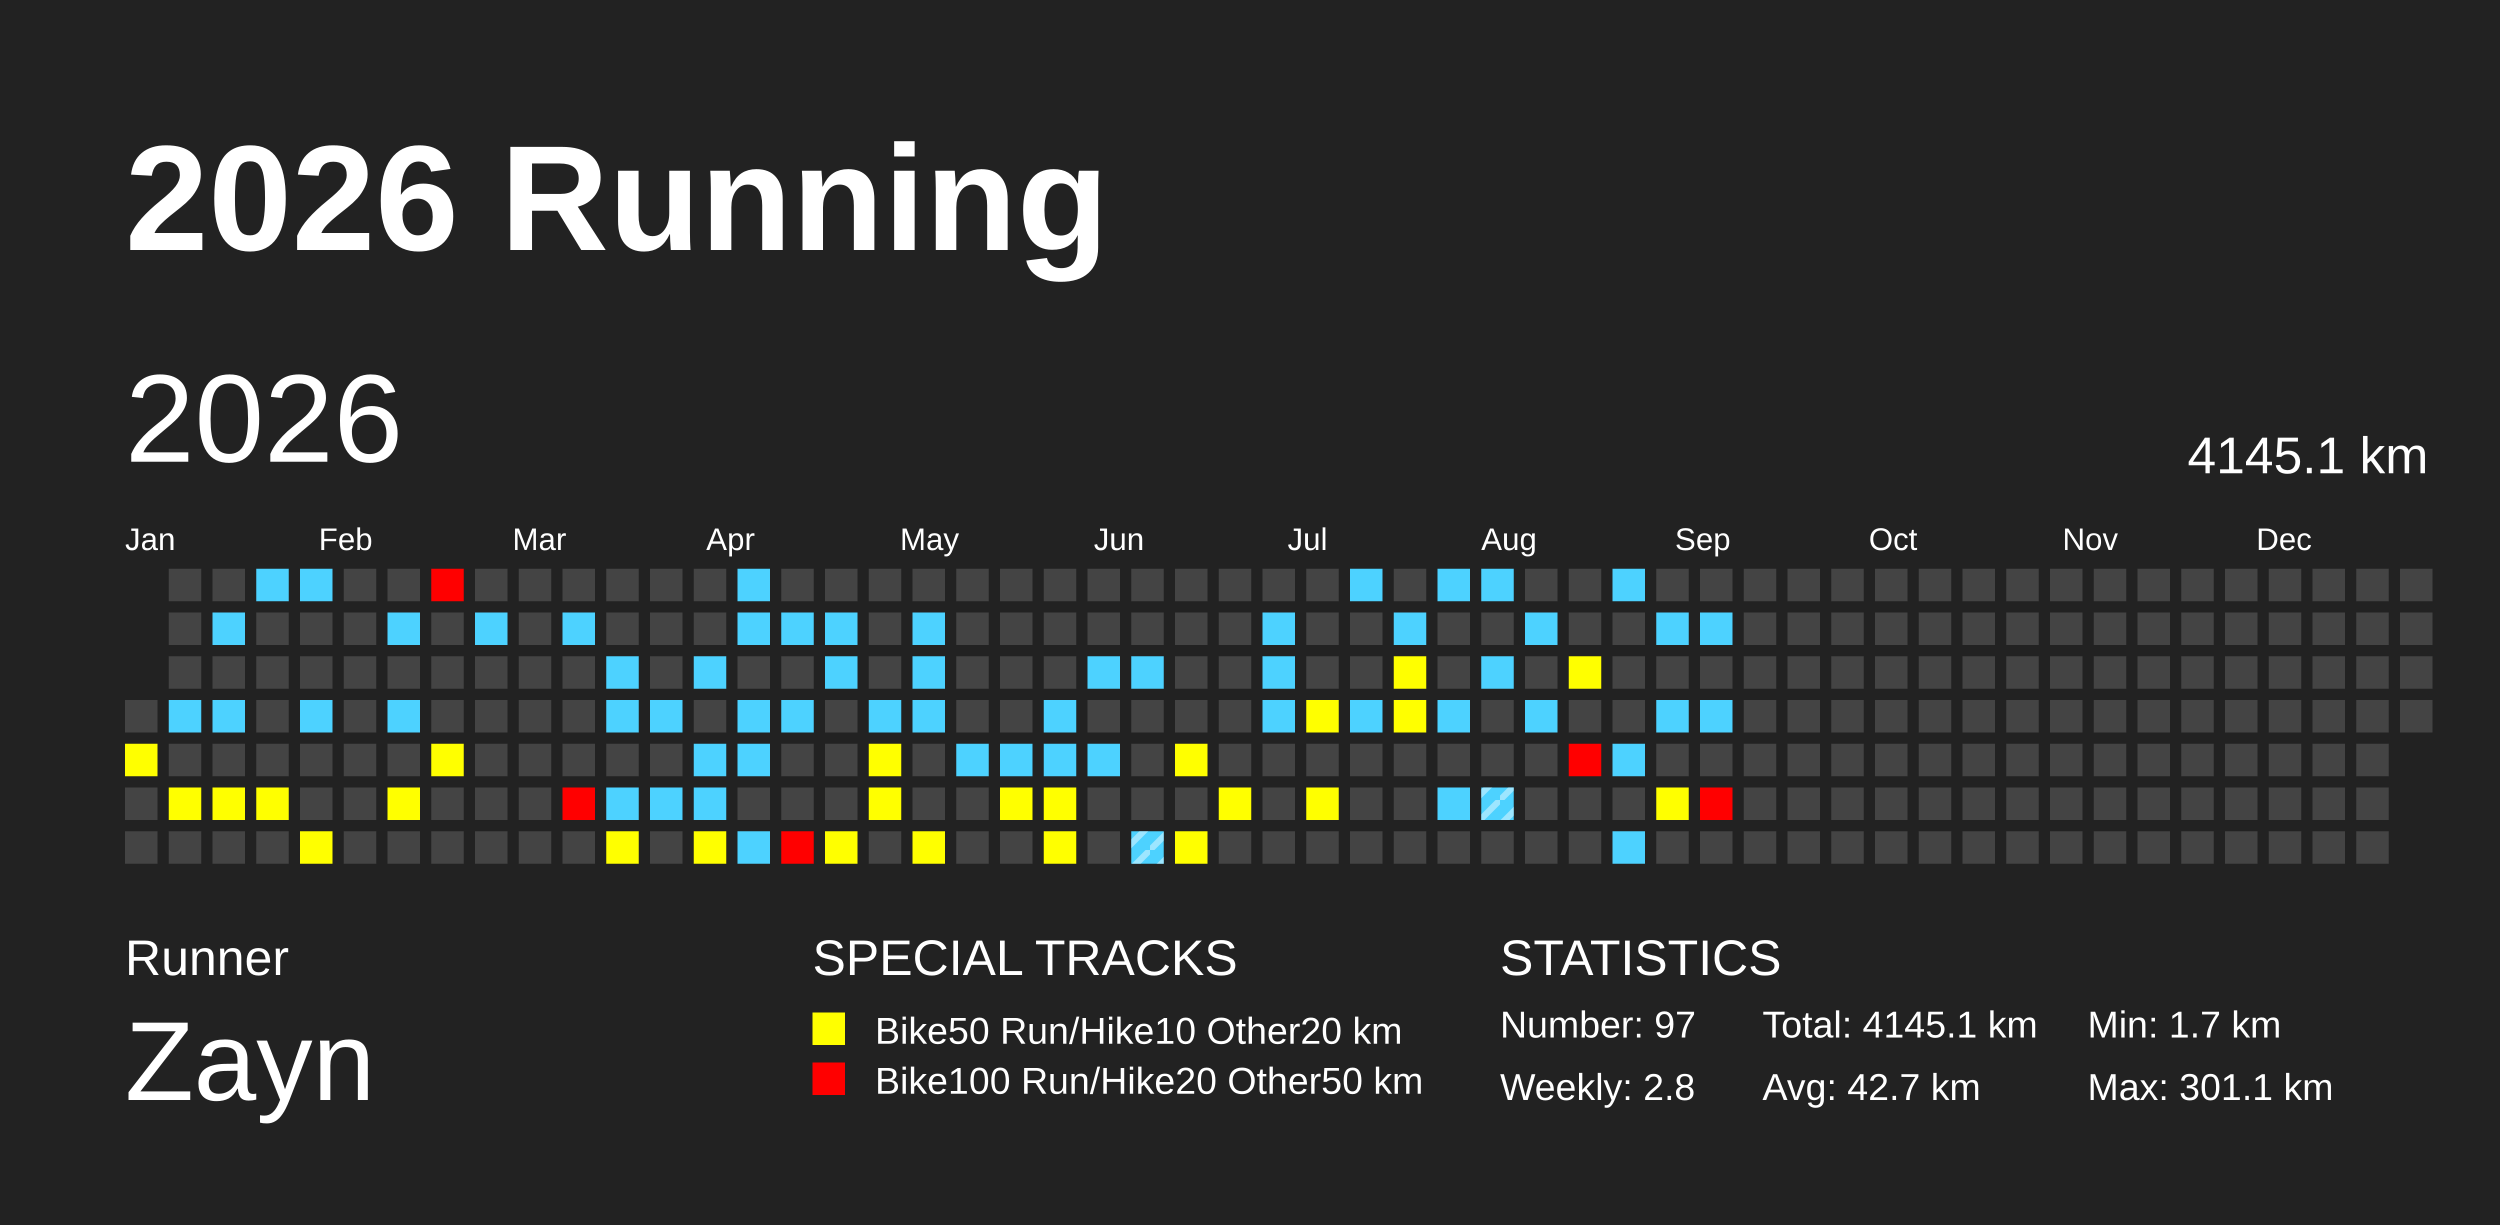
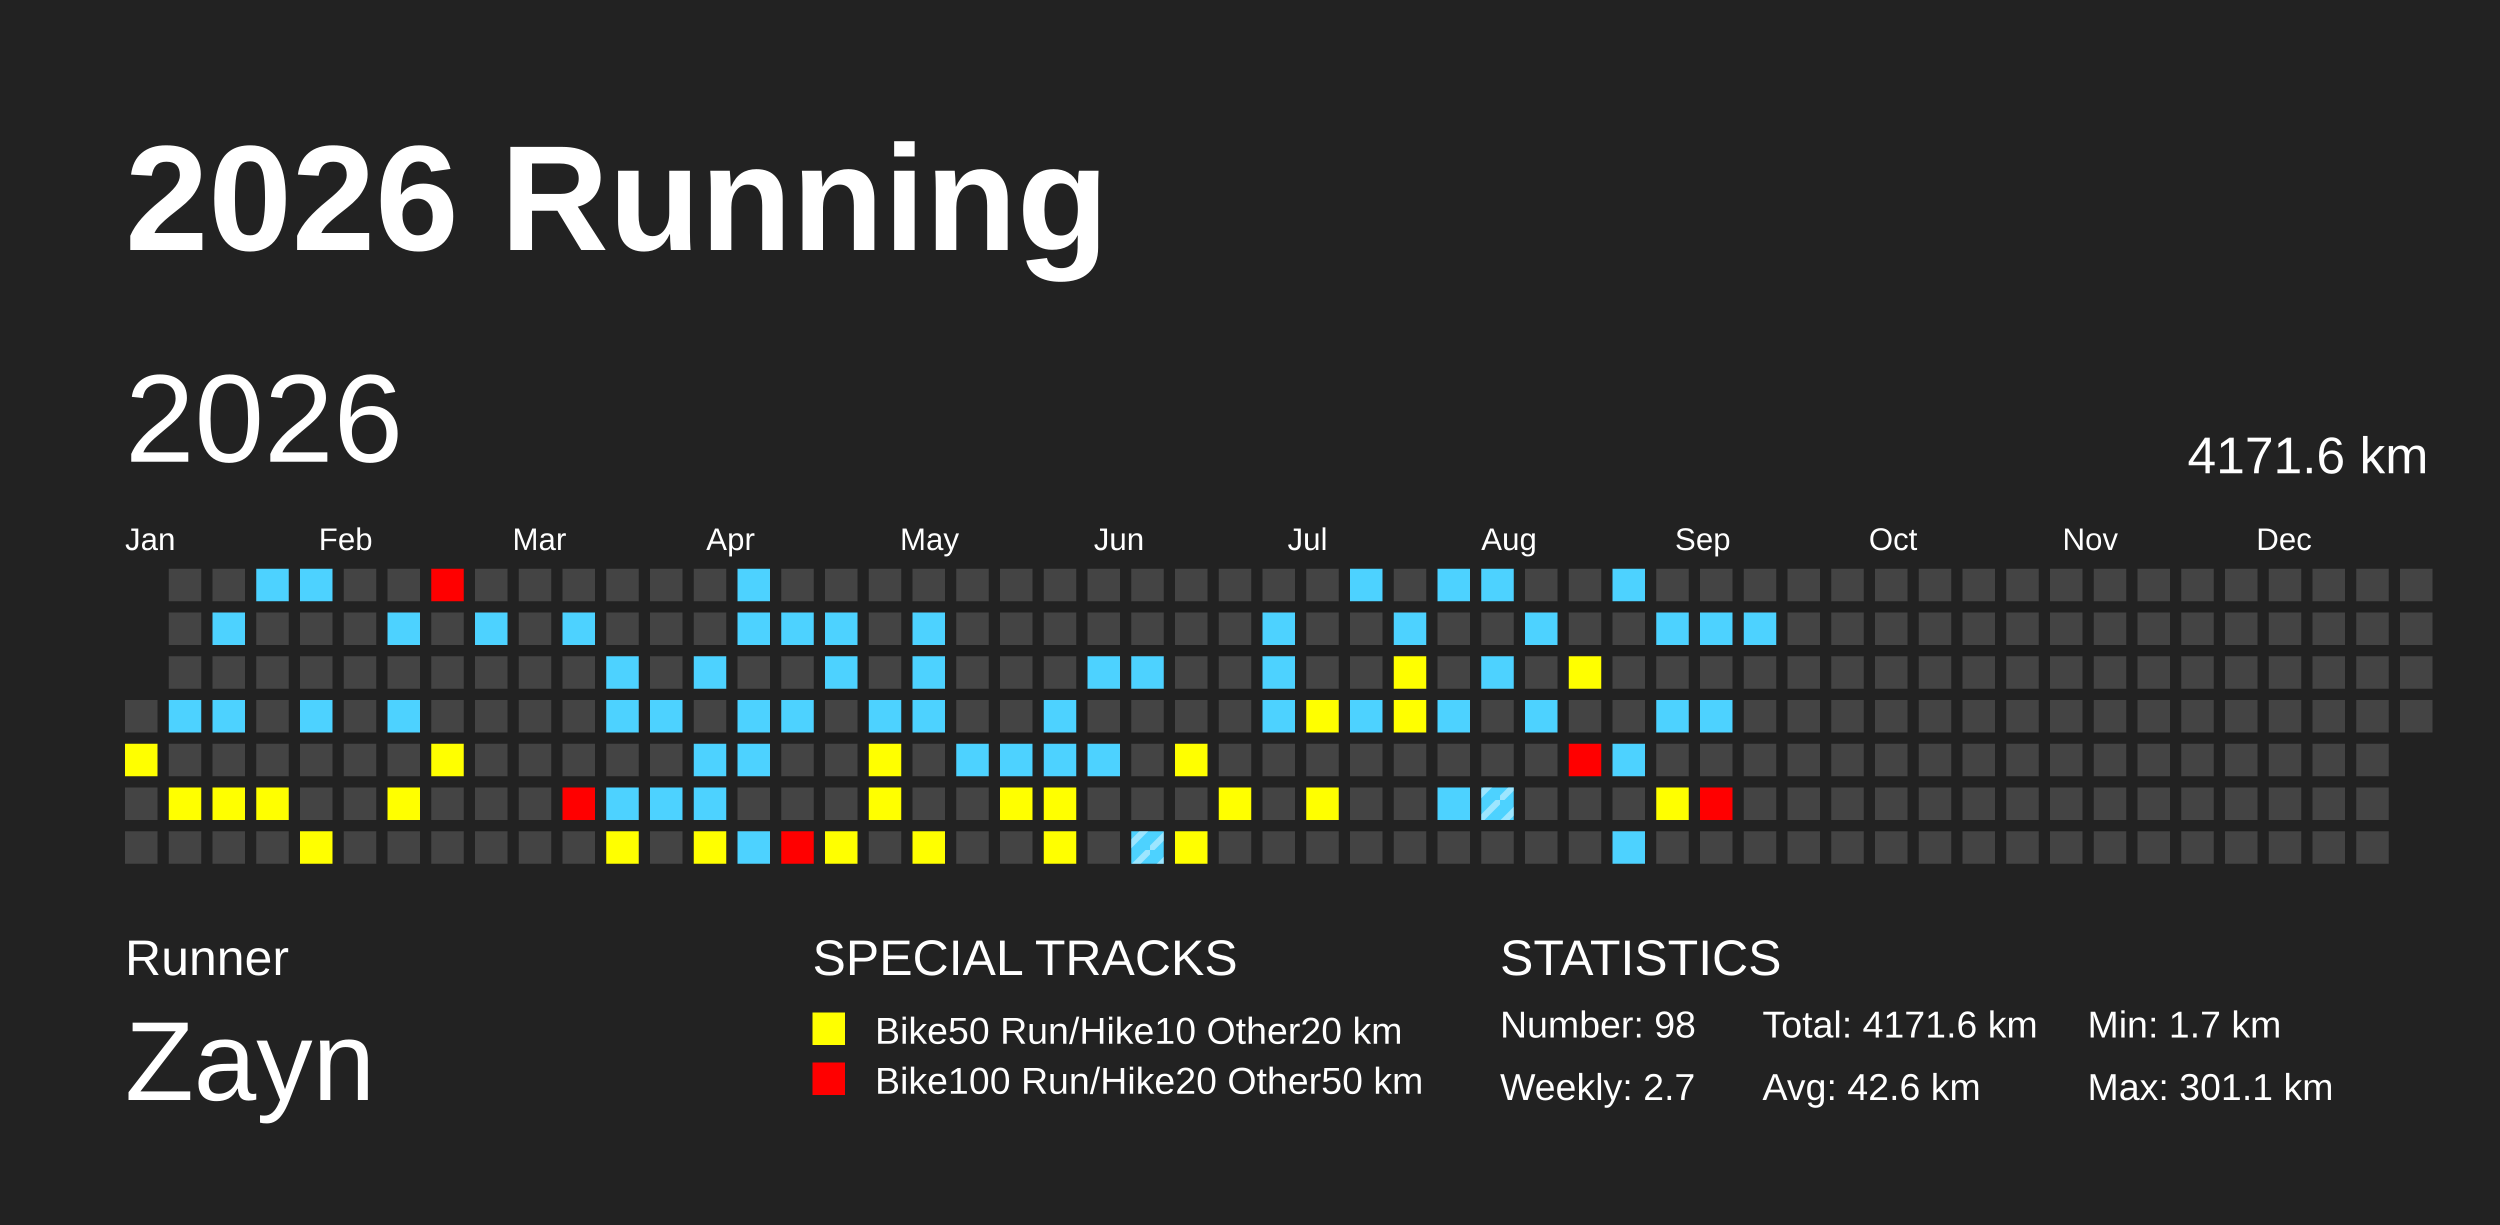
<svg xmlns="http://www.w3.org/2000/svg" baseProfile="full" height="98mm" version="1.1" viewBox="0,0,200,98" width="200mm">
  <defs>
    <pattern height="2" id="indoor-stripe" patternUnits="userSpaceOnUse" width="2">
      <line stroke="white" stroke-opacity="0.45" stroke-width="0.5" x1="0" x2="2" y1="2" y2="0" />
    </pattern>
  </defs>
  <rect fill="#222222" height="98" width="200" x="0" y="0" />
  <text fill="#FFFFFF" style="font-size:12px; font-family:Arial; font-weight:bold;" x="10" y="20">2026 Running</text>
  <text fill="#FFFFFF" style="font-size:4px; font-family:Arial" x="10" y="78">Runner</text>
  <text fill="#FFFFFF" style="font-size:9px; font-family:Arial" x="10" y="88">Zayn</text>
  <text fill="#FFFFFF" style="font-size:4px; font-family:Arial" x="65" y="78">SPECIAL TRACKS</text>
  <rect fill="yellow" height="2.6" width="2.6" x="65" y="81" />
  <text fill="#FFFFFF" style="font-size:3px; font-family:Arial" x="70" y="83.5">Bike50 Run/Hike10 Other20 km</text>
  <rect fill="red" height="2.6" width="2.6" x="65" y="85" />
  <text fill="#FFFFFF" style="font-size:3px; font-family:Arial" x="70" y="87.5">Bike100 Run/Hike20 Other50 km</text>
  <text fill="#FFFFFF" style="font-size:4px; font-family:Arial" x="120" y="78">STATISTICS</text>
-   <text fill="#FFFFFF" style="font-size:3px; font-family:Arial" x="120" y="83">Number: 97</text>
-   <text fill="#FFFFFF" style="font-size:3px; font-family:Arial" x="120" y="88">Weekly: 2.8</text>
-   <text fill="#FFFFFF" style="font-size:3px; font-family:Arial" x="141" y="83">Total: 4145.1 km</text>
-   <text fill="#FFFFFF" style="font-size:3px; font-family:Arial" x="141" y="88">Avg: 42.7 km</text>
+   <text fill="#FFFFFF" style="font-size:3px; font-family:Arial" x="120" y="83">Number: 98</text>
+   <text fill="#FFFFFF" style="font-size:3px; font-family:Arial" x="120" y="88">Weekly: 2.7</text>
+   <text fill="#FFFFFF" style="font-size:3px; font-family:Arial" x="141" y="83">Total: 4171.6 km</text>
+   <text fill="#FFFFFF" style="font-size:3px; font-family:Arial" x="141" y="88">Avg: 42.6 km</text>
  <text fill="#FFFFFF" style="font-size:3px; font-family:Arial" x="167" y="83">Min: 1.7 km</text>
  <text fill="#FFFFFF" style="font-size:3px; font-family:Arial" x="167" y="88">Max: 301.1 km</text>
  <text dominant-baseline="hanging" fill="#FFFFFF" style="font-size:10.0px; font-family:Arial;" x="10" y="30">2026</text>
-   <text dominant-baseline="hanging" fill="#FFFFFF" style="font-size:4.125px; font-family:Arial;" x="175" y="35">4145.1 km</text>
+   <text dominant-baseline="hanging" fill="#FFFFFF" style="font-size:4.125px; font-family:Arial;" x="175" y="35">4171.6 km</text>
  <text fill="#FFFFFF" style="font-size:2.5px; font-family:Arial" x="10.0" y="44">Jan</text>
  <text fill="#FFFFFF" style="font-size:2.5px; font-family:Arial" x="25.5" y="44">Feb</text>
  <text fill="#FFFFFF" style="font-size:2.5px; font-family:Arial" x="41.0" y="44">Mar</text>
  <text fill="#FFFFFF" style="font-size:2.5px; font-family:Arial" x="56.5" y="44">Apr</text>
  <text fill="#FFFFFF" style="font-size:2.5px; font-family:Arial" x="72.0" y="44">May</text>
  <text fill="#FFFFFF" style="font-size:2.5px; font-family:Arial" x="87.5" y="44">Jun</text>
  <text fill="#FFFFFF" style="font-size:2.5px; font-family:Arial" x="103.0" y="44">Jul</text>
  <text fill="#FFFFFF" style="font-size:2.5px; font-family:Arial" x="118.5" y="44">Aug</text>
  <text fill="#FFFFFF" style="font-size:2.5px; font-family:Arial" x="134.0" y="44">Sep</text>
  <text fill="#FFFFFF" style="font-size:2.5px; font-family:Arial" x="149.5" y="44">Oct</text>
  <text fill="#FFFFFF" style="font-size:2.5px; font-family:Arial" x="165.0" y="44">Nov</text>
  <text fill="#FFFFFF" style="font-size:2.5px; font-family:Arial" x="180.5" y="44">Dec</text>
  <rect fill="#444444" height="2.6" width="2.6" x="10.0" y="56.0" />
  <rect fill="yellow" height="2.6" width="2.6" x="10.0" y="59.5" />
  <rect fill="#444444" height="2.6" width="2.6" x="10.0" y="63.0" />
  <rect fill="#444444" height="2.6" width="2.6" x="10.0" y="66.5" />
  <rect fill="#444444" height="2.6" width="2.6" x="13.5" y="45.5" />
  <rect fill="#444444" height="2.6" width="2.6" x="13.5" y="49.0" />
  <rect fill="#444444" height="2.6" width="2.6" x="13.5" y="52.5" />
  <rect fill="#4dd2ff" height="2.6" width="2.6" x="13.5" y="56.0" />
  <rect fill="#444444" height="2.6" width="2.6" x="13.5" y="59.5" />
  <rect fill="yellow" height="2.6" width="2.6" x="13.5" y="63.0" />
  <rect fill="#444444" height="2.6" width="2.6" x="13.5" y="66.5" />
  <rect fill="#444444" height="2.6" width="2.6" x="17.0" y="45.5" />
  <rect fill="#4dd2ff" height="2.6" width="2.6" x="17.0" y="49.0" />
  <rect fill="#444444" height="2.6" width="2.6" x="17.0" y="52.5" />
  <rect fill="#4dd2ff" height="2.6" width="2.6" x="17.0" y="56.0" />
  <rect fill="#444444" height="2.6" width="2.6" x="17.0" y="59.5" />
  <rect fill="yellow" height="2.6" width="2.6" x="17.0" y="63.0" />
  <rect fill="#444444" height="2.6" width="2.6" x="17.0" y="66.5" />
  <rect fill="#4dd2ff" height="2.6" width="2.6" x="20.5" y="45.5" />
  <rect fill="#444444" height="2.6" width="2.6" x="20.5" y="49.0" />
  <rect fill="#444444" height="2.6" width="2.6" x="20.5" y="52.5" />
  <rect fill="#444444" height="2.6" width="2.6" x="20.5" y="56.0" />
  <rect fill="#444444" height="2.6" width="2.6" x="20.5" y="59.5" />
  <rect fill="yellow" height="2.6" width="2.6" x="20.5" y="63.0" />
  <rect fill="#444444" height="2.6" width="2.6" x="20.5" y="66.5" />
  <rect fill="#4dd2ff" height="2.6" width="2.6" x="24.0" y="45.5" />
  <rect fill="#444444" height="2.6" width="2.6" x="24.0" y="49.0" />
  <rect fill="#444444" height="2.6" width="2.6" x="24.0" y="52.5" />
  <rect fill="#4dd2ff" height="2.6" width="2.6" x="24.0" y="56.0" />
  <rect fill="#444444" height="2.6" width="2.6" x="24.0" y="59.5" />
  <rect fill="#444444" height="2.6" width="2.6" x="24.0" y="63.0" />
  <rect fill="yellow" height="2.6" width="2.6" x="24.0" y="66.5" />
  <rect fill="#444444" height="2.6" width="2.6" x="27.5" y="45.5" />
  <rect fill="#444444" height="2.6" width="2.6" x="27.5" y="49.0" />
  <rect fill="#444444" height="2.6" width="2.6" x="27.5" y="52.5" />
  <rect fill="#444444" height="2.6" width="2.6" x="27.5" y="56.0" />
  <rect fill="#444444" height="2.6" width="2.6" x="27.5" y="59.5" />
  <rect fill="#444444" height="2.6" width="2.6" x="27.5" y="63.0" />
  <rect fill="#444444" height="2.6" width="2.6" x="27.5" y="66.5" />
  <rect fill="#444444" height="2.6" width="2.6" x="31.0" y="45.5" />
  <rect fill="#4dd2ff" height="2.6" width="2.6" x="31.0" y="49.0" />
  <rect fill="#444444" height="2.6" width="2.6" x="31.0" y="52.5" />
  <rect fill="#4dd2ff" height="2.6" width="2.6" x="31.0" y="56.0" />
  <rect fill="#444444" height="2.6" width="2.6" x="31.0" y="59.5" />
  <rect fill="yellow" height="2.6" width="2.6" x="31.0" y="63.0" />
  <rect fill="#444444" height="2.6" width="2.6" x="31.0" y="66.5" />
  <rect fill="red" height="2.6" width="2.6" x="34.5" y="45.5" />
  <rect fill="#444444" height="2.6" width="2.6" x="34.5" y="49.0" />
  <rect fill="#444444" height="2.6" width="2.6" x="34.5" y="52.5" />
  <rect fill="#444444" height="2.6" width="2.6" x="34.5" y="56.0" />
  <rect fill="yellow" height="2.6" width="2.6" x="34.5" y="59.5" />
  <rect fill="#444444" height="2.6" width="2.6" x="34.5" y="63.0" />
  <rect fill="#444444" height="2.6" width="2.6" x="34.5" y="66.5" />
  <rect fill="#444444" height="2.6" width="2.6" x="38.0" y="45.5" />
  <rect fill="#4dd2ff" height="2.6" width="2.6" x="38.0" y="49.0" />
  <rect fill="#444444" height="2.6" width="2.6" x="38.0" y="52.5" />
  <rect fill="#444444" height="2.6" width="2.6" x="38.0" y="56.0" />
  <rect fill="#444444" height="2.6" width="2.6" x="38.0" y="59.5" />
  <rect fill="#444444" height="2.6" width="2.6" x="38.0" y="63.0" />
  <rect fill="#444444" height="2.6" width="2.6" x="38.0" y="66.5" />
  <rect fill="#444444" height="2.6" width="2.6" x="41.5" y="45.5" />
  <rect fill="#444444" height="2.6" width="2.6" x="41.5" y="49.0" />
  <rect fill="#444444" height="2.6" width="2.6" x="41.5" y="52.5" />
  <rect fill="#444444" height="2.6" width="2.6" x="41.5" y="56.0" />
  <rect fill="#444444" height="2.6" width="2.6" x="41.5" y="59.5" />
  <rect fill="#444444" height="2.6" width="2.6" x="41.5" y="63.0" />
  <rect fill="#444444" height="2.6" width="2.6" x="41.5" y="66.5" />
  <rect fill="#444444" height="2.6" width="2.6" x="45.0" y="45.5" />
  <rect fill="#4dd2ff" height="2.6" width="2.6" x="45.0" y="49.0" />
  <rect fill="#444444" height="2.6" width="2.6" x="45.0" y="52.5" />
  <rect fill="#444444" height="2.6" width="2.6" x="45.0" y="56.0" />
  <rect fill="#444444" height="2.6" width="2.6" x="45.0" y="59.5" />
  <rect fill="red" height="2.6" width="2.6" x="45.0" y="63.0" />
  <rect fill="#444444" height="2.6" width="2.6" x="45.0" y="66.5" />
  <rect fill="#444444" height="2.6" width="2.6" x="48.5" y="45.5" />
  <rect fill="#444444" height="2.6" width="2.6" x="48.5" y="49.0" />
  <rect fill="#4dd2ff" height="2.6" width="2.6" x="48.5" y="52.5" />
  <rect fill="#4dd2ff" height="2.6" width="2.6" x="48.5" y="56.0" />
  <rect fill="#444444" height="2.6" width="2.6" x="48.5" y="59.5" />
  <rect fill="#4dd2ff" height="2.6" width="2.6" x="48.5" y="63.0" />
  <rect fill="yellow" height="2.6" width="2.6" x="48.5" y="66.5" />
  <rect fill="#444444" height="2.6" width="2.6" x="52.0" y="45.5" />
  <rect fill="#444444" height="2.6" width="2.6" x="52.0" y="49.0" />
  <rect fill="#444444" height="2.6" width="2.6" x="52.0" y="52.5" />
  <rect fill="#4dd2ff" height="2.6" width="2.6" x="52.0" y="56.0" />
  <rect fill="#444444" height="2.6" width="2.6" x="52.0" y="59.5" />
  <rect fill="#4dd2ff" height="2.6" width="2.6" x="52.0" y="63.0" />
  <rect fill="#444444" height="2.6" width="2.6" x="52.0" y="66.5" />
  <rect fill="#444444" height="2.6" width="2.6" x="55.5" y="45.5" />
  <rect fill="#444444" height="2.6" width="2.6" x="55.5" y="49.0" />
  <rect fill="#4dd2ff" height="2.6" width="2.6" x="55.5" y="52.5" />
  <rect fill="#444444" height="2.6" width="2.6" x="55.5" y="56.0" />
  <rect fill="#4dd2ff" height="2.6" width="2.6" x="55.5" y="59.5" />
  <rect fill="#4dd2ff" height="2.6" width="2.6" x="55.5" y="63.0" />
  <rect fill="yellow" height="2.6" width="2.6" x="55.5" y="66.5" />
  <rect fill="#4dd2ff" height="2.6" width="2.6" x="59.0" y="45.5" />
  <rect fill="#4dd2ff" height="2.6" width="2.6" x="59.0" y="49.0" />
  <rect fill="#444444" height="2.6" width="2.6" x="59.0" y="52.5" />
  <rect fill="#4dd2ff" height="2.6" width="2.6" x="59.0" y="56.0" />
  <rect fill="#4dd2ff" height="2.6" width="2.6" x="59.0" y="59.5" />
  <rect fill="#444444" height="2.6" width="2.6" x="59.0" y="63.0" />
  <rect fill="#4dd2ff" height="2.6" width="2.6" x="59.0" y="66.5" />
  <rect fill="#444444" height="2.6" width="2.6" x="62.5" y="45.5" />
  <rect fill="#4dd2ff" height="2.6" width="2.6" x="62.5" y="49.0" />
  <rect fill="#444444" height="2.6" width="2.6" x="62.5" y="52.5" />
  <rect fill="#4dd2ff" height="2.6" width="2.6" x="62.5" y="56.0" />
  <rect fill="#444444" height="2.6" width="2.6" x="62.5" y="59.5" />
  <rect fill="#444444" height="2.6" width="2.6" x="62.5" y="63.0" />
  <rect fill="red" height="2.6" width="2.6" x="62.5" y="66.5" />
  <rect fill="#444444" height="2.6" width="2.6" x="66.0" y="45.5" />
  <rect fill="#4dd2ff" height="2.6" width="2.6" x="66.0" y="49.0" />
  <rect fill="#4dd2ff" height="2.6" width="2.6" x="66.0" y="52.5" />
  <rect fill="#444444" height="2.6" width="2.6" x="66.0" y="56.0" />
  <rect fill="#444444" height="2.6" width="2.6" x="66.0" y="59.5" />
  <rect fill="#444444" height="2.6" width="2.6" x="66.0" y="63.0" />
  <rect fill="yellow" height="2.6" width="2.6" x="66.0" y="66.5" />
  <rect fill="#444444" height="2.6" width="2.6" x="69.5" y="45.5" />
  <rect fill="#444444" height="2.6" width="2.6" x="69.5" y="49.0" />
  <rect fill="#444444" height="2.6" width="2.6" x="69.5" y="52.5" />
  <rect fill="#4dd2ff" height="2.6" width="2.6" x="69.5" y="56.0" />
  <rect fill="yellow" height="2.6" width="2.6" x="69.5" y="59.5" />
  <rect fill="yellow" height="2.6" width="2.6" x="69.5" y="63.0" />
  <rect fill="#444444" height="2.6" width="2.6" x="69.5" y="66.5" />
  <rect fill="#444444" height="2.6" width="2.6" x="73.0" y="45.5" />
  <rect fill="#4dd2ff" height="2.6" width="2.6" x="73.0" y="49.0" />
  <rect fill="#4dd2ff" height="2.6" width="2.6" x="73.0" y="52.5" />
  <rect fill="#4dd2ff" height="2.6" width="2.6" x="73.0" y="56.0" />
  <rect fill="#444444" height="2.6" width="2.6" x="73.0" y="59.5" />
  <rect fill="#444444" height="2.6" width="2.6" x="73.0" y="63.0" />
  <rect fill="yellow" height="2.6" width="2.6" x="73.0" y="66.5" />
  <rect fill="#444444" height="2.6" width="2.6" x="76.5" y="45.5" />
  <rect fill="#444444" height="2.6" width="2.6" x="76.5" y="49.0" />
  <rect fill="#444444" height="2.6" width="2.6" x="76.5" y="52.5" />
  <rect fill="#444444" height="2.6" width="2.6" x="76.5" y="56.0" />
  <rect fill="#4dd2ff" height="2.6" width="2.6" x="76.5" y="59.5" />
  <rect fill="#444444" height="2.6" width="2.6" x="76.5" y="63.0" />
  <rect fill="#444444" height="2.6" width="2.6" x="76.5" y="66.5" />
  <rect fill="#444444" height="2.6" width="2.6" x="80.0" y="45.5" />
  <rect fill="#444444" height="2.6" width="2.6" x="80.0" y="49.0" />
  <rect fill="#444444" height="2.6" width="2.6" x="80.0" y="52.5" />
  <rect fill="#444444" height="2.6" width="2.6" x="80.0" y="56.0" />
  <rect fill="#4dd2ff" height="2.6" width="2.6" x="80.0" y="59.5" />
  <rect fill="yellow" height="2.6" width="2.6" x="80.0" y="63.0" />
  <rect fill="#444444" height="2.6" width="2.6" x="80.0" y="66.5" />
  <rect fill="#444444" height="2.6" width="2.6" x="83.5" y="45.5" />
  <rect fill="#444444" height="2.6" width="2.6" x="83.5" y="49.0" />
  <rect fill="#444444" height="2.6" width="2.6" x="83.5" y="52.5" />
  <rect fill="#4dd2ff" height="2.6" width="2.6" x="83.5" y="56.0" />
  <rect fill="#4dd2ff" height="2.6" width="2.6" x="83.5" y="59.5" />
  <rect fill="yellow" height="2.6" width="2.6" x="83.5" y="63.0" />
  <rect fill="yellow" height="2.6" width="2.6" x="83.5" y="66.5" />
  <rect fill="#444444" height="2.6" width="2.6" x="87.0" y="45.5" />
  <rect fill="#444444" height="2.6" width="2.6" x="87.0" y="49.0" />
  <rect fill="#4dd2ff" height="2.6" width="2.6" x="87.0" y="52.5" />
  <rect fill="#444444" height="2.6" width="2.6" x="87.0" y="56.0" />
  <rect fill="#4dd2ff" height="2.6" width="2.6" x="87.0" y="59.5" />
  <rect fill="#444444" height="2.6" width="2.6" x="87.0" y="63.0" />
  <rect fill="#444444" height="2.6" width="2.6" x="87.0" y="66.5" />
  <rect fill="#444444" height="2.6" width="2.6" x="90.5" y="45.5" />
  <rect fill="#444444" height="2.6" width="2.6" x="90.5" y="49.0" />
  <rect fill="#4dd2ff" height="2.6" width="2.6" x="90.5" y="52.5" />
  <rect fill="#444444" height="2.6" width="2.6" x="90.5" y="56.0" />
  <rect fill="#444444" height="2.6" width="2.6" x="90.5" y="59.5" />
  <rect fill="#444444" height="2.6" width="2.6" x="90.5" y="63.0" />
  <rect fill="#4dd2ff" height="2.6" width="2.6" x="90.5" y="66.5" />
  <rect fill="url(#indoor-stripe)" height="2.6" width="2.6" x="90.5" y="66.5" />
  <rect fill="#444444" height="2.6" width="2.6" x="94.0" y="45.5" />
  <rect fill="#444444" height="2.6" width="2.6" x="94.0" y="49.0" />
  <rect fill="#444444" height="2.6" width="2.6" x="94.0" y="52.5" />
  <rect fill="#444444" height="2.6" width="2.6" x="94.0" y="56.0" />
  <rect fill="yellow" height="2.6" width="2.6" x="94.0" y="59.5" />
  <rect fill="#444444" height="2.6" width="2.6" x="94.0" y="63.0" />
  <rect fill="yellow" height="2.6" width="2.6" x="94.0" y="66.5" />
  <rect fill="#444444" height="2.6" width="2.6" x="97.5" y="45.5" />
  <rect fill="#444444" height="2.6" width="2.6" x="97.5" y="49.0" />
  <rect fill="#444444" height="2.6" width="2.6" x="97.5" y="52.5" />
  <rect fill="#444444" height="2.6" width="2.6" x="97.5" y="56.0" />
  <rect fill="#444444" height="2.6" width="2.6" x="97.5" y="59.5" />
  <rect fill="yellow" height="2.6" width="2.6" x="97.5" y="63.0" />
  <rect fill="#444444" height="2.6" width="2.6" x="97.5" y="66.5" />
  <rect fill="#444444" height="2.6" width="2.6" x="101.0" y="45.5" />
  <rect fill="#4dd2ff" height="2.6" width="2.6" x="101.0" y="49.0" />
  <rect fill="#4dd2ff" height="2.6" width="2.6" x="101.0" y="52.5" />
  <rect fill="#4dd2ff" height="2.6" width="2.6" x="101.0" y="56.0" />
  <rect fill="#444444" height="2.6" width="2.6" x="101.0" y="59.5" />
  <rect fill="#444444" height="2.6" width="2.6" x="101.0" y="63.0" />
  <rect fill="#444444" height="2.6" width="2.6" x="101.0" y="66.5" />
  <rect fill="#444444" height="2.6" width="2.6" x="104.5" y="45.5" />
  <rect fill="#444444" height="2.6" width="2.6" x="104.5" y="49.0" />
  <rect fill="#444444" height="2.6" width="2.6" x="104.5" y="52.5" />
  <rect fill="yellow" height="2.6" width="2.6" x="104.5" y="56.0" />
  <rect fill="#444444" height="2.6" width="2.6" x="104.5" y="59.5" />
  <rect fill="yellow" height="2.6" width="2.6" x="104.5" y="63.0" />
  <rect fill="#444444" height="2.6" width="2.6" x="104.5" y="66.5" />
  <rect fill="#4dd2ff" height="2.6" width="2.6" x="108.0" y="45.5" />
  <rect fill="#444444" height="2.6" width="2.6" x="108.0" y="49.0" />
  <rect fill="#444444" height="2.6" width="2.6" x="108.0" y="52.5" />
  <rect fill="#4dd2ff" height="2.6" width="2.6" x="108.0" y="56.0" />
  <rect fill="#444444" height="2.6" width="2.6" x="108.0" y="59.5" />
  <rect fill="#444444" height="2.6" width="2.6" x="108.0" y="63.0" />
  <rect fill="#444444" height="2.6" width="2.6" x="108.0" y="66.5" />
  <rect fill="#444444" height="2.6" width="2.6" x="111.5" y="45.5" />
  <rect fill="#4dd2ff" height="2.6" width="2.6" x="111.5" y="49.0" />
  <rect fill="yellow" height="2.6" width="2.6" x="111.5" y="52.5" />
  <rect fill="yellow" height="2.6" width="2.6" x="111.5" y="56.0" />
  <rect fill="#444444" height="2.6" width="2.6" x="111.5" y="59.5" />
  <rect fill="#444444" height="2.6" width="2.6" x="111.5" y="63.0" />
  <rect fill="#444444" height="2.6" width="2.6" x="111.5" y="66.5" />
  <rect fill="#4dd2ff" height="2.6" width="2.6" x="115.0" y="45.5" />
  <rect fill="#444444" height="2.6" width="2.6" x="115.0" y="49.0" />
  <rect fill="#444444" height="2.6" width="2.6" x="115.0" y="52.5" />
  <rect fill="#4dd2ff" height="2.6" width="2.6" x="115.0" y="56.0" />
  <rect fill="#444444" height="2.6" width="2.6" x="115.0" y="59.5" />
  <rect fill="#4dd2ff" height="2.6" width="2.6" x="115.0" y="63.0" />
  <rect fill="#444444" height="2.6" width="2.6" x="115.0" y="66.5" />
  <rect fill="#4dd2ff" height="2.6" width="2.6" x="118.5" y="45.5" />
  <rect fill="#444444" height="2.6" width="2.6" x="118.5" y="49.0" />
  <rect fill="#4dd2ff" height="2.6" width="2.6" x="118.5" y="52.5" />
  <rect fill="#444444" height="2.6" width="2.6" x="118.5" y="56.0" />
  <rect fill="#444444" height="2.6" width="2.6" x="118.5" y="59.5" />
  <rect fill="#4dd2ff" height="2.6" width="2.6" x="118.5" y="63.0" />
  <rect fill="url(#indoor-stripe)" height="2.6" width="2.6" x="118.5" y="63.0" />
  <rect fill="#444444" height="2.6" width="2.6" x="118.5" y="66.5" />
  <rect fill="#444444" height="2.6" width="2.6" x="122.0" y="45.5" />
  <rect fill="#4dd2ff" height="2.6" width="2.6" x="122.0" y="49.0" />
  <rect fill="#444444" height="2.6" width="2.6" x="122.0" y="52.5" />
  <rect fill="#4dd2ff" height="2.6" width="2.6" x="122.0" y="56.0" />
  <rect fill="#444444" height="2.6" width="2.6" x="122.0" y="59.5" />
  <rect fill="#444444" height="2.6" width="2.6" x="122.0" y="63.0" />
  <rect fill="#444444" height="2.6" width="2.6" x="122.0" y="66.5" />
  <rect fill="#444444" height="2.6" width="2.6" x="125.5" y="45.5" />
  <rect fill="#444444" height="2.6" width="2.6" x="125.5" y="49.0" />
  <rect fill="yellow" height="2.6" width="2.6" x="125.5" y="52.5" />
  <rect fill="#444444" height="2.6" width="2.6" x="125.5" y="56.0" />
  <rect fill="red" height="2.6" width="2.6" x="125.5" y="59.5" />
  <rect fill="#444444" height="2.6" width="2.6" x="125.5" y="63.0" />
  <rect fill="#444444" height="2.6" width="2.6" x="125.5" y="66.5" />
  <rect fill="#4dd2ff" height="2.6" width="2.6" x="129.0" y="45.5" />
  <rect fill="#444444" height="2.6" width="2.6" x="129.0" y="49.0" />
  <rect fill="#444444" height="2.6" width="2.6" x="129.0" y="52.5" />
  <rect fill="#444444" height="2.6" width="2.6" x="129.0" y="56.0" />
  <rect fill="#4dd2ff" height="2.6" width="2.6" x="129.0" y="59.5" />
  <rect fill="#444444" height="2.6" width="2.6" x="129.0" y="63.0" />
  <rect fill="#4dd2ff" height="2.6" width="2.6" x="129.0" y="66.5" />
  <rect fill="#444444" height="2.6" width="2.6" x="132.5" y="45.5" />
  <rect fill="#4dd2ff" height="2.6" width="2.6" x="132.5" y="49.0" />
  <rect fill="#444444" height="2.6" width="2.6" x="132.5" y="52.5" />
  <rect fill="#4dd2ff" height="2.6" width="2.6" x="132.5" y="56.0" />
  <rect fill="#444444" height="2.6" width="2.6" x="132.5" y="59.5" />
  <rect fill="yellow" height="2.6" width="2.6" x="132.5" y="63.0" />
  <rect fill="#444444" height="2.6" width="2.6" x="132.5" y="66.5" />
  <rect fill="#444444" height="2.6" width="2.6" x="136.0" y="45.5" />
  <rect fill="#4dd2ff" height="2.6" width="2.6" x="136.0" y="49.0" />
  <rect fill="#444444" height="2.6" width="2.6" x="136.0" y="52.5" />
  <rect fill="#4dd2ff" height="2.6" width="2.6" x="136.0" y="56.0" />
  <rect fill="#444444" height="2.6" width="2.6" x="136.0" y="59.5" />
  <rect fill="red" height="2.6" width="2.6" x="136.0" y="63.0" />
  <rect fill="#444444" height="2.6" width="2.6" x="136.0" y="66.5" />
  <rect fill="#444444" height="2.6" width="2.6" x="139.5" y="45.5" />
-   <rect fill="#444444" height="2.6" width="2.6" x="139.5" y="49.0" />
+   <rect fill="#4dd2ff" height="2.6" width="2.6" x="139.5" y="49.0" />
  <rect fill="#444444" height="2.6" width="2.6" x="139.5" y="52.5" />
  <rect fill="#444444" height="2.6" width="2.6" x="139.5" y="56.0" />
  <rect fill="#444444" height="2.6" width="2.6" x="139.5" y="59.5" />
  <rect fill="#444444" height="2.6" width="2.6" x="139.5" y="63.0" />
  <rect fill="#444444" height="2.6" width="2.6" x="139.5" y="66.5" />
  <rect fill="#444444" height="2.6" width="2.6" x="143.0" y="45.5" />
  <rect fill="#444444" height="2.6" width="2.6" x="143.0" y="49.0" />
  <rect fill="#444444" height="2.6" width="2.6" x="143.0" y="52.5" />
  <rect fill="#444444" height="2.6" width="2.6" x="143.0" y="56.0" />
  <rect fill="#444444" height="2.6" width="2.6" x="143.0" y="59.5" />
  <rect fill="#444444" height="2.6" width="2.6" x="143.0" y="63.0" />
  <rect fill="#444444" height="2.6" width="2.6" x="143.0" y="66.5" />
  <rect fill="#444444" height="2.6" width="2.6" x="146.5" y="45.5" />
  <rect fill="#444444" height="2.6" width="2.6" x="146.5" y="49.0" />
  <rect fill="#444444" height="2.6" width="2.6" x="146.5" y="52.5" />
  <rect fill="#444444" height="2.6" width="2.6" x="146.5" y="56.0" />
  <rect fill="#444444" height="2.6" width="2.6" x="146.5" y="59.5" />
  <rect fill="#444444" height="2.6" width="2.6" x="146.5" y="63.0" />
  <rect fill="#444444" height="2.6" width="2.6" x="146.5" y="66.5" />
  <rect fill="#444444" height="2.6" width="2.6" x="150.0" y="45.5" />
  <rect fill="#444444" height="2.6" width="2.6" x="150.0" y="49.0" />
  <rect fill="#444444" height="2.6" width="2.6" x="150.0" y="52.5" />
  <rect fill="#444444" height="2.6" width="2.6" x="150.0" y="56.0" />
  <rect fill="#444444" height="2.6" width="2.6" x="150.0" y="59.5" />
  <rect fill="#444444" height="2.6" width="2.6" x="150.0" y="63.0" />
  <rect fill="#444444" height="2.6" width="2.6" x="150.0" y="66.5" />
  <rect fill="#444444" height="2.6" width="2.6" x="153.5" y="45.5" />
  <rect fill="#444444" height="2.6" width="2.6" x="153.5" y="49.0" />
  <rect fill="#444444" height="2.6" width="2.6" x="153.5" y="52.5" />
  <rect fill="#444444" height="2.6" width="2.6" x="153.5" y="56.0" />
  <rect fill="#444444" height="2.6" width="2.6" x="153.5" y="59.5" />
  <rect fill="#444444" height="2.6" width="2.6" x="153.5" y="63.0" />
  <rect fill="#444444" height="2.6" width="2.6" x="153.5" y="66.5" />
  <rect fill="#444444" height="2.6" width="2.6" x="157.0" y="45.5" />
  <rect fill="#444444" height="2.6" width="2.6" x="157.0" y="49.0" />
  <rect fill="#444444" height="2.6" width="2.6" x="157.0" y="52.5" />
  <rect fill="#444444" height="2.6" width="2.6" x="157.0" y="56.0" />
  <rect fill="#444444" height="2.6" width="2.6" x="157.0" y="59.5" />
  <rect fill="#444444" height="2.6" width="2.6" x="157.0" y="63.0" />
  <rect fill="#444444" height="2.6" width="2.6" x="157.0" y="66.5" />
  <rect fill="#444444" height="2.6" width="2.6" x="160.5" y="45.5" />
  <rect fill="#444444" height="2.6" width="2.6" x="160.5" y="49.0" />
  <rect fill="#444444" height="2.6" width="2.6" x="160.5" y="52.5" />
  <rect fill="#444444" height="2.6" width="2.6" x="160.5" y="56.0" />
  <rect fill="#444444" height="2.6" width="2.6" x="160.5" y="59.5" />
  <rect fill="#444444" height="2.6" width="2.6" x="160.5" y="63.0" />
  <rect fill="#444444" height="2.6" width="2.6" x="160.5" y="66.5" />
  <rect fill="#444444" height="2.6" width="2.6" x="164.0" y="45.5" />
  <rect fill="#444444" height="2.6" width="2.6" x="164.0" y="49.0" />
  <rect fill="#444444" height="2.6" width="2.6" x="164.0" y="52.5" />
  <rect fill="#444444" height="2.6" width="2.6" x="164.0" y="56.0" />
  <rect fill="#444444" height="2.6" width="2.6" x="164.0" y="59.5" />
  <rect fill="#444444" height="2.6" width="2.6" x="164.0" y="63.0" />
  <rect fill="#444444" height="2.6" width="2.6" x="164.0" y="66.5" />
  <rect fill="#444444" height="2.6" width="2.6" x="167.5" y="45.5" />
  <rect fill="#444444" height="2.6" width="2.6" x="167.5" y="49.0" />
  <rect fill="#444444" height="2.6" width="2.6" x="167.5" y="52.5" />
  <rect fill="#444444" height="2.6" width="2.6" x="167.5" y="56.0" />
  <rect fill="#444444" height="2.6" width="2.6" x="167.5" y="59.5" />
  <rect fill="#444444" height="2.6" width="2.6" x="167.5" y="63.0" />
  <rect fill="#444444" height="2.6" width="2.6" x="167.5" y="66.5" />
  <rect fill="#444444" height="2.6" width="2.6" x="171.0" y="45.5" />
  <rect fill="#444444" height="2.6" width="2.6" x="171.0" y="49.0" />
  <rect fill="#444444" height="2.6" width="2.6" x="171.0" y="52.5" />
  <rect fill="#444444" height="2.6" width="2.6" x="171.0" y="56.0" />
  <rect fill="#444444" height="2.6" width="2.6" x="171.0" y="59.5" />
  <rect fill="#444444" height="2.6" width="2.6" x="171.0" y="63.0" />
  <rect fill="#444444" height="2.6" width="2.6" x="171.0" y="66.5" />
  <rect fill="#444444" height="2.6" width="2.6" x="174.5" y="45.5" />
  <rect fill="#444444" height="2.6" width="2.6" x="174.5" y="49.0" />
  <rect fill="#444444" height="2.6" width="2.6" x="174.5" y="52.5" />
  <rect fill="#444444" height="2.6" width="2.6" x="174.5" y="56.0" />
  <rect fill="#444444" height="2.6" width="2.6" x="174.5" y="59.5" />
  <rect fill="#444444" height="2.6" width="2.6" x="174.5" y="63.0" />
  <rect fill="#444444" height="2.6" width="2.6" x="174.5" y="66.5" />
  <rect fill="#444444" height="2.6" width="2.6" x="178.0" y="45.5" />
  <rect fill="#444444" height="2.6" width="2.6" x="178.0" y="49.0" />
  <rect fill="#444444" height="2.6" width="2.6" x="178.0" y="52.5" />
  <rect fill="#444444" height="2.6" width="2.6" x="178.0" y="56.0" />
  <rect fill="#444444" height="2.6" width="2.6" x="178.0" y="59.5" />
  <rect fill="#444444" height="2.6" width="2.6" x="178.0" y="63.0" />
  <rect fill="#444444" height="2.6" width="2.6" x="178.0" y="66.5" />
  <rect fill="#444444" height="2.6" width="2.6" x="181.5" y="45.5" />
  <rect fill="#444444" height="2.6" width="2.6" x="181.5" y="49.0" />
  <rect fill="#444444" height="2.6" width="2.6" x="181.5" y="52.5" />
  <rect fill="#444444" height="2.6" width="2.6" x="181.5" y="56.0" />
  <rect fill="#444444" height="2.6" width="2.6" x="181.5" y="59.5" />
  <rect fill="#444444" height="2.6" width="2.6" x="181.5" y="63.0" />
  <rect fill="#444444" height="2.6" width="2.6" x="181.5" y="66.5" />
  <rect fill="#444444" height="2.6" width="2.6" x="185.0" y="45.5" />
  <rect fill="#444444" height="2.6" width="2.6" x="185.0" y="49.0" />
  <rect fill="#444444" height="2.6" width="2.6" x="185.0" y="52.5" />
  <rect fill="#444444" height="2.6" width="2.6" x="185.0" y="56.0" />
  <rect fill="#444444" height="2.6" width="2.6" x="185.0" y="59.5" />
  <rect fill="#444444" height="2.6" width="2.6" x="185.0" y="63.0" />
  <rect fill="#444444" height="2.6" width="2.6" x="185.0" y="66.5" />
  <rect fill="#444444" height="2.6" width="2.6" x="188.5" y="45.5" />
  <rect fill="#444444" height="2.6" width="2.6" x="188.5" y="49.0" />
  <rect fill="#444444" height="2.6" width="2.6" x="188.5" y="52.5" />
  <rect fill="#444444" height="2.6" width="2.6" x="188.5" y="56.0" />
  <rect fill="#444444" height="2.6" width="2.6" x="188.5" y="59.5" />
  <rect fill="#444444" height="2.6" width="2.6" x="188.5" y="63.0" />
  <rect fill="#444444" height="2.6" width="2.6" x="188.5" y="66.5" />
  <rect fill="#444444" height="2.6" width="2.6" x="192.0" y="45.5" />
  <rect fill="#444444" height="2.6" width="2.6" x="192.0" y="49.0" />
  <rect fill="#444444" height="2.6" width="2.6" x="192.0" y="52.5" />
  <rect fill="#444444" height="2.6" width="2.6" x="192.0" y="56.0" />
</svg>
